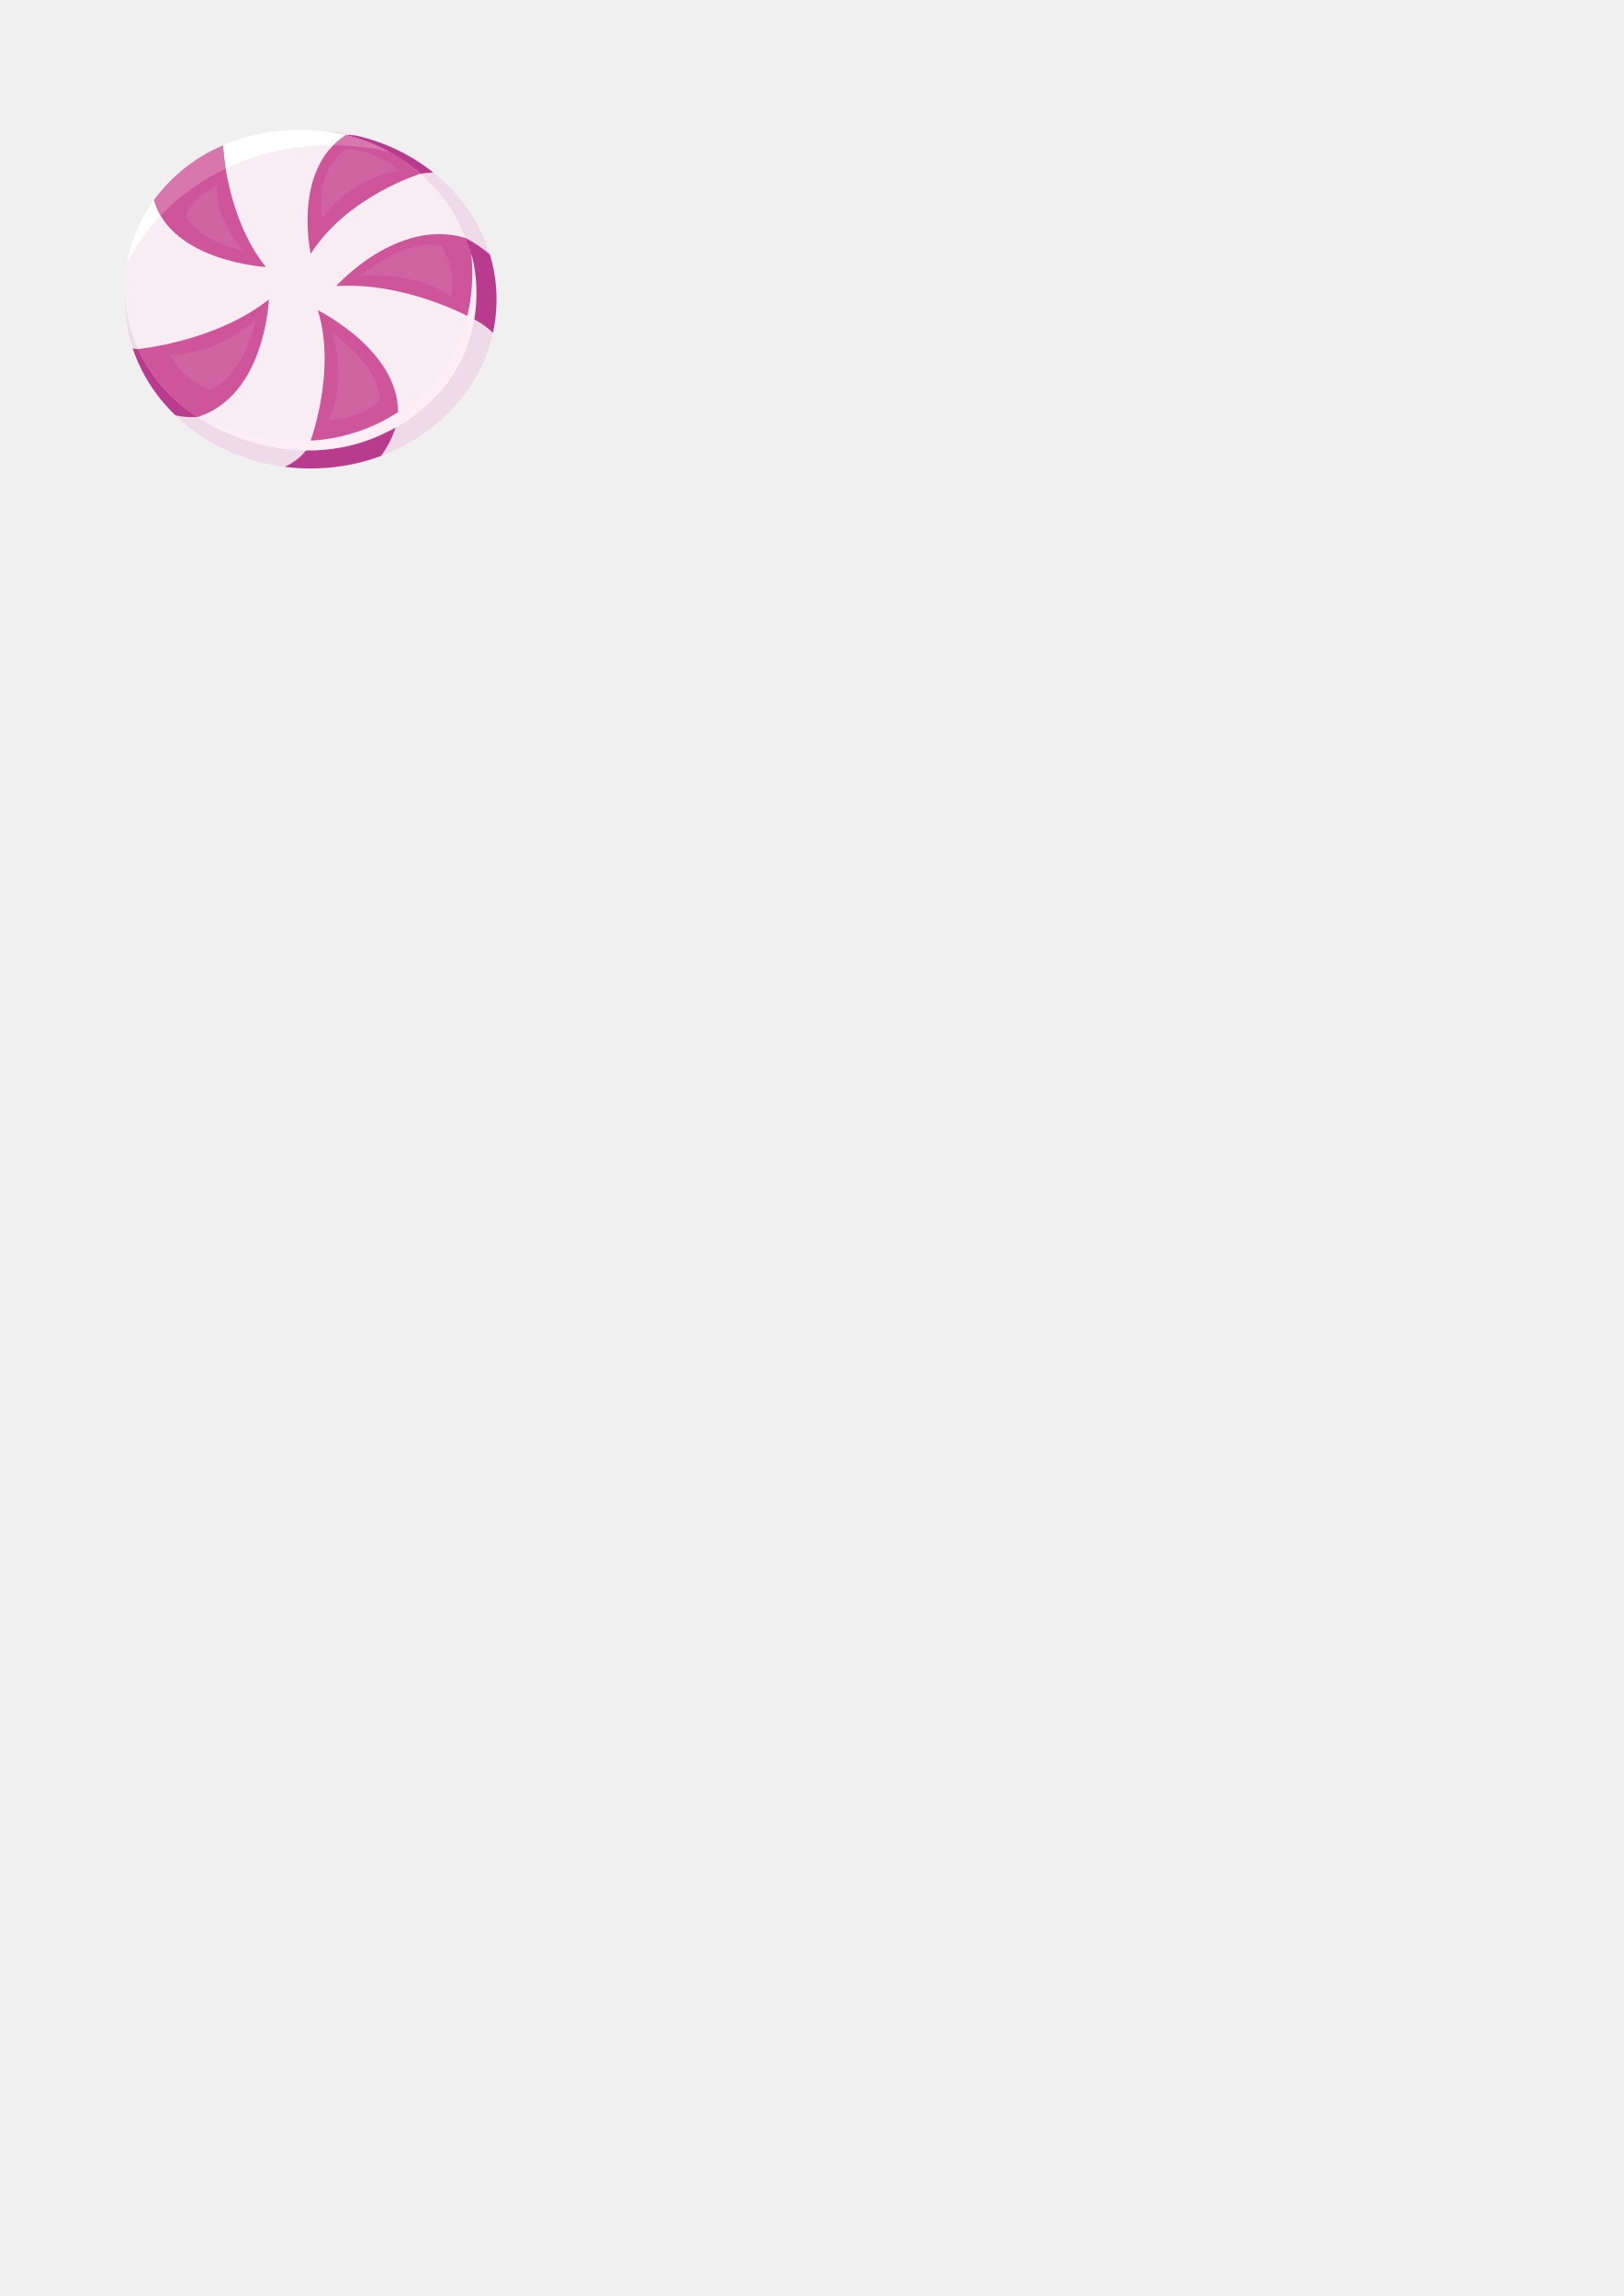
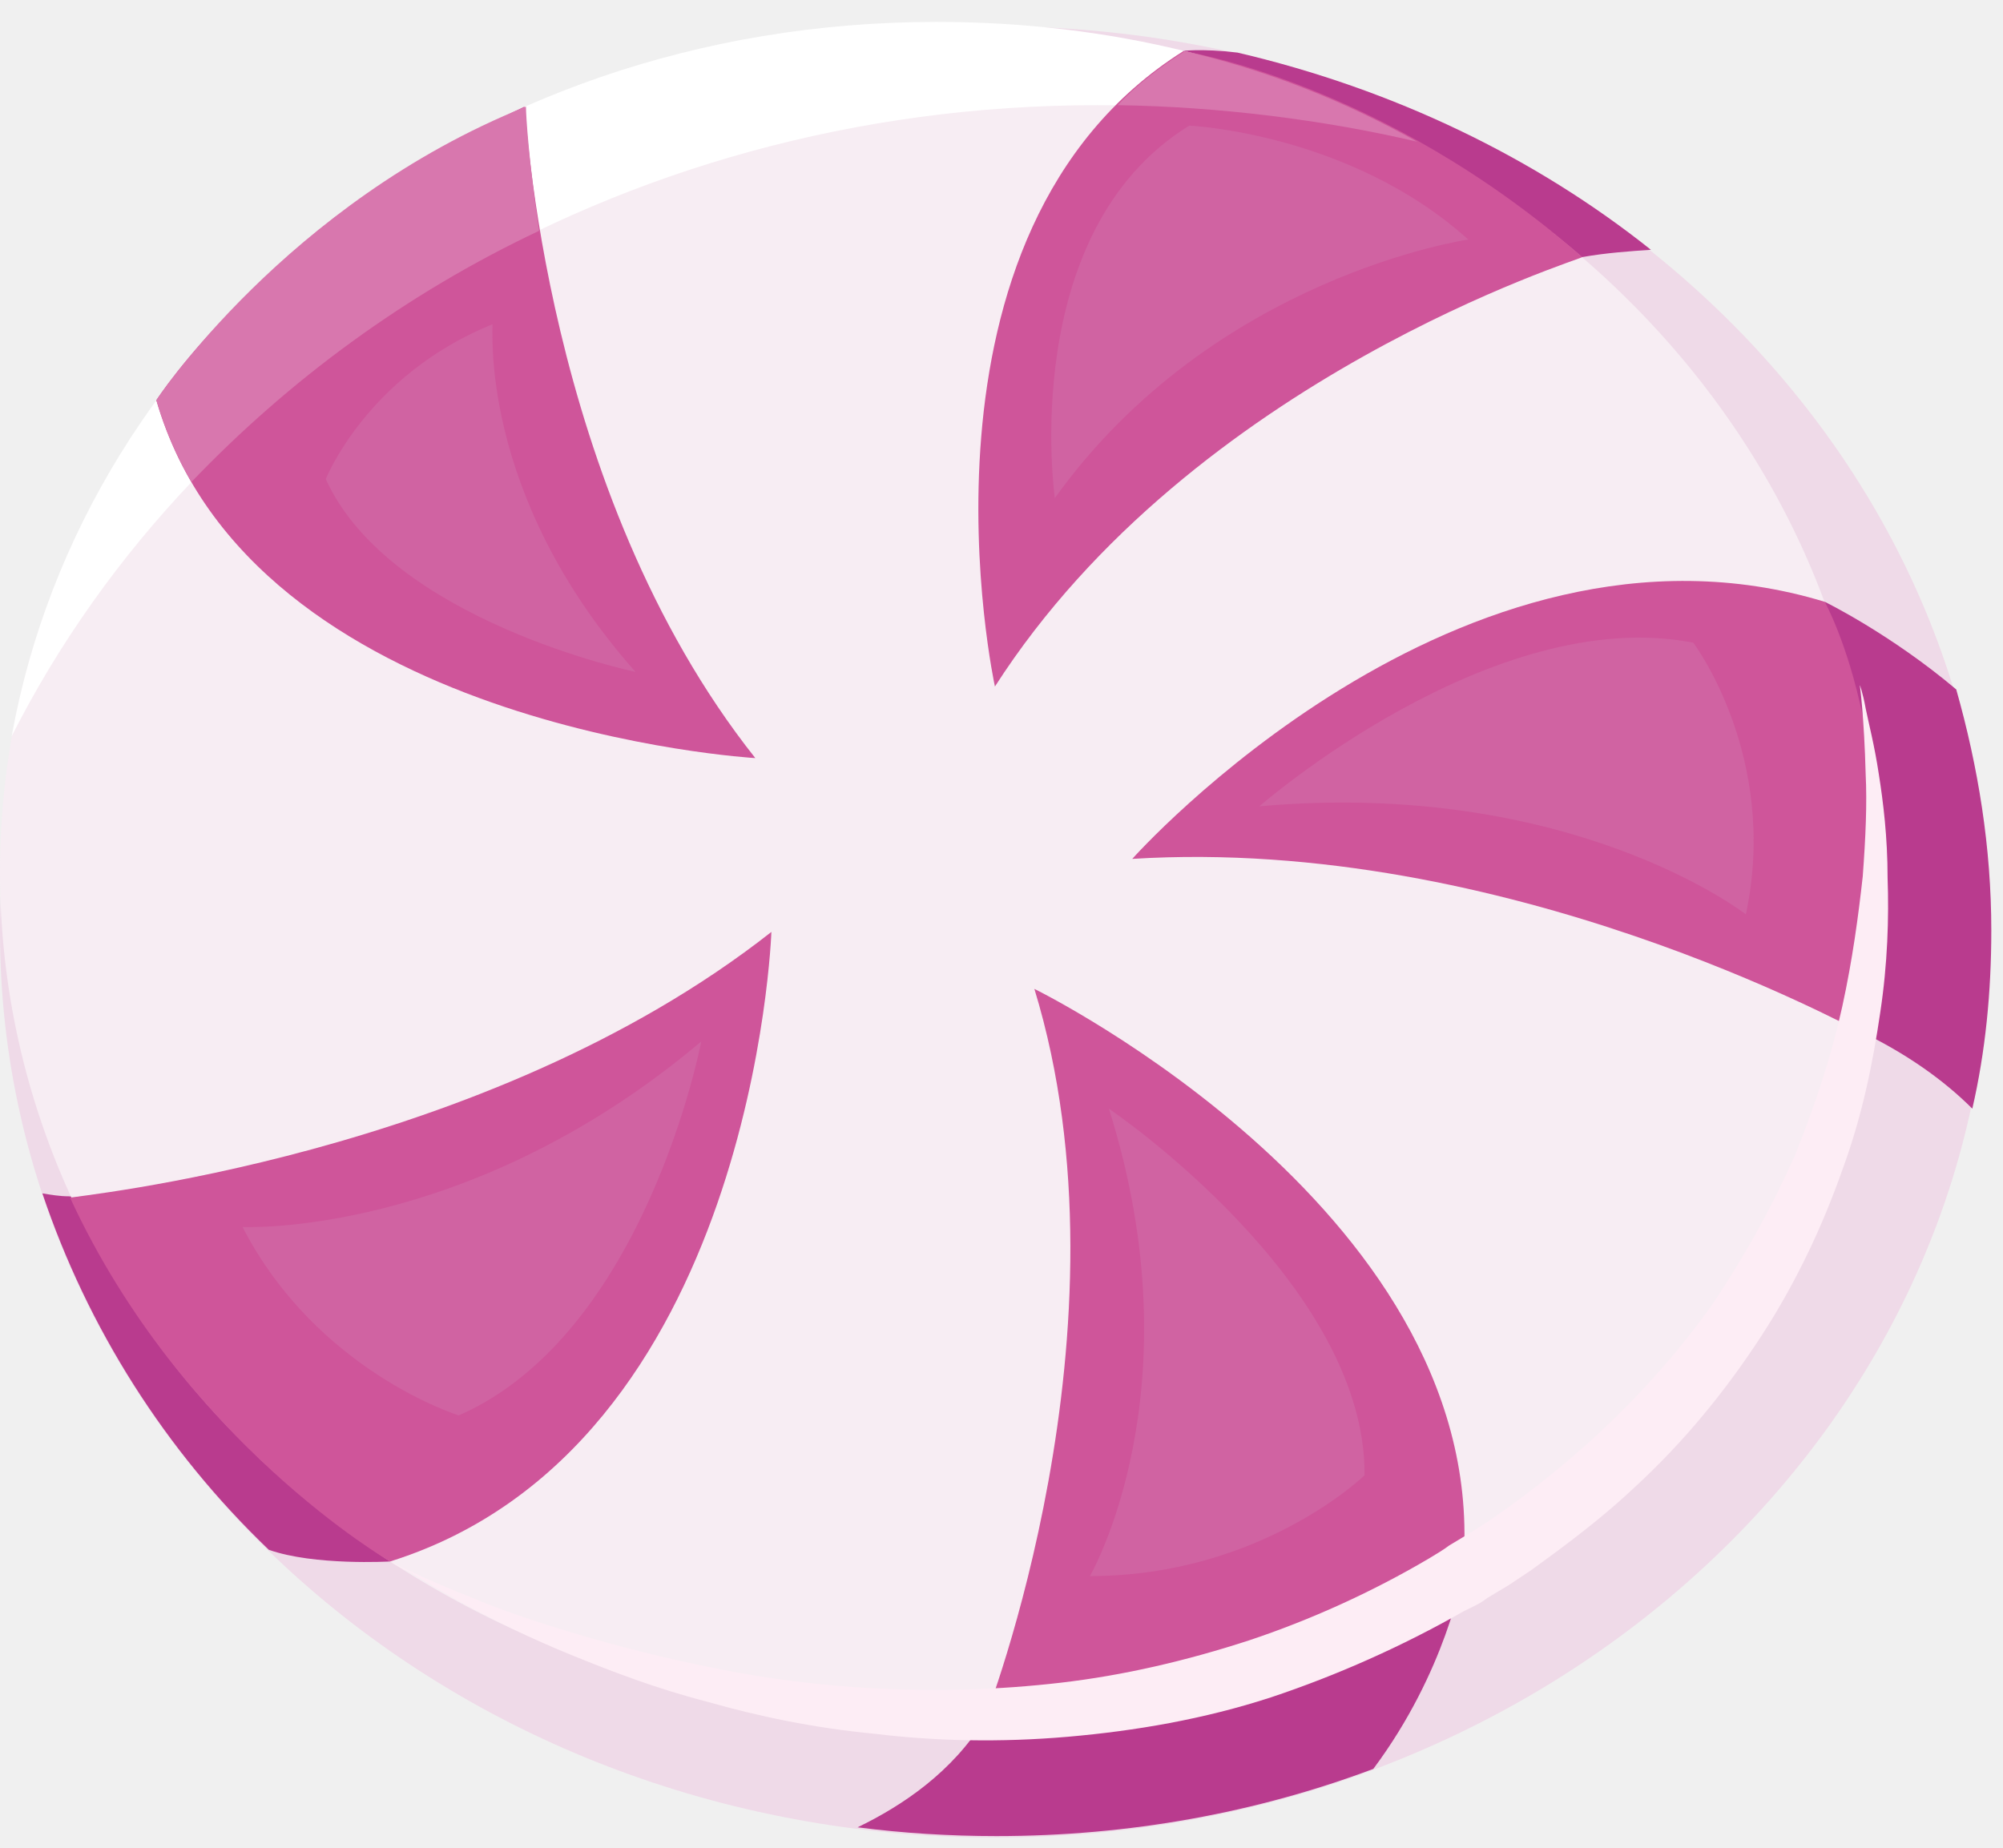
- <svg xmlns="http://www.w3.org/2000/svg" version="1.1" id="Layer_1" x="0px" y="0px" viewBox="0 0 595.28 841.89" style="enable-background:new 0 0 595.28 841.89;" xml:space="preserve">
+ <svg xmlns="http://www.w3.org/2000/svg" version="1.1" id="Layer_1" x="0px" y="0px" viewBox="0 0 137.1 126.5" style="enable-background:new 0 0 137.1 126.5;" xml:space="preserve">
  <style type="text/css">
	.st0{fill:#EFDAE8;}
	.st1{fill:#B93B8E;}
	.st2{fill:#F7EDF3;}
	.st3{fill:#FFFFFF;}
	.st4{fill:#CF559A;}
	.st5{fill:#D063A2;}
	.st6{fill:#D877AE;}
	.st7{fill:#FDEDF5;}
</style>
  <g>
-     <ellipse class="st0" cx="113.9" cy="109.81" rx="68.14" ry="61.97" />
-     <path class="st1" d="M170.64,87.27c0,0-7.34,24.97,2.17,29.35c3.37,1.55,5.95,3.52,7.9,5.41c0.87-3.95,1.33-8.04,1.33-12.22   c0-5.71-0.85-11.23-2.44-16.48C175.17,89.48,170.64,87.27,170.64,87.27z" />
-     <path class="st1" d="M113.12,163.77c-2.15,3.6-5.61,5.94-8.73,7.41c3.11,0.39,6.28,0.6,9.51,0.6c9.13,0,17.84-1.64,25.79-4.6   c4.96-6.71,6.1-13.34,6.1-13.34S117.83,155.9,113.12,163.77z" />
-     <path class="st1" d="M64.16,152.16c3.12,1.05,8.26,0.75,8.26,0.75s-9.16-24.2-21.92-24.92c-0.62-0.03-1.23-0.11-1.83-0.2   C51.74,137,57.11,145.31,64.16,152.16z" />
-     <path class="st1" d="M130.49,49.7c-2.52-0.34-3.89-0.1-3.89-0.1s17.51,15.62,27.51,14.11c1.74-0.26,3.3-0.4,4.72-0.46   C150.83,56.85,141.16,52.13,130.49,49.7z" />
-     <ellipse class="st2" cx="109.85" cy="105.72" rx="64.09" ry="58.12" />
-     <path class="st3" d="M120.88,53.25c7.33,0,15,0.88,21.76,2.52c-9.75-5.48-21-8.17-32.79-8.17c-32.56,0-58.31,21.29-63.31,48.87   C59.47,70.96,87.89,53.25,120.88,53.25z" />
-     <path class="st4" d="M113.9,93.08c0,0-6.84-31.07,12.9-43.51c0,0,13.65,2.08,27.34,14.14C154.14,63.71,127.46,71.85,113.9,93.08z" />
-     <path class="st5" d="M117.95,80.18c0,0-2.61-18.23,9.17-25.54c0,0,11,0.45,19.11,7.85C146.23,62.49,128.86,64.97,117.95,80.18z" />
-     <path class="st6" d="M126.87,49.52c-1.74,1.1-3.27,2.34-4.62,3.69c6.93,0.1,14.1,0.96,20.46,2.5   C137.78,52.93,132.46,50.87,126.87,49.52z" />
-     <path class="st4" d="M123.27,104.88c0,0,22.38-25.16,47.36-17.62c0,0,6.21,11.11,2.17,29.35   C172.81,116.62,148.99,103.29,123.27,104.88z" />
-     <path class="st4" d="M116.54,113.78c0,0,31.81,15.64,29.25,40.07c0,0-13.65,9.23-32.66,9.92   C113.12,163.77,123.68,136.93,116.54,113.78z" />
-     <path class="st4" d="M98.56,109.81c0,0-1.25,35.28-26.13,43.1c0,0-14.18-8.2-21.91-24.92C50.51,127.99,78.89,125.38,98.56,109.81z" />
-     <path class="st4" d="M97.48,97.91c0,0-34.47-1.97-40.98-24.46c0,0,7.5-11.77,25.25-20.09C81.75,53.36,82.82,79.6,97.48,97.91z" />
-     <path class="st6" d="M81.75,53.36c-16.43,6.57-25.26,20.06-25.26,20.06c0.59,2.02,1.41,3.89,2.4,5.6   c6.66-7.01,14.74-12.87,23.84-17.22C81.98,57.18,81.79,54,81.75,53.36z" />
-     <path class="st5" d="M131.97,101.24c0,0,15.87-13.87,29.7-11.16c0,0,5.89,7.83,3.62,18.6C165.29,108.68,153.37,99.38,131.97,101.24   z" />
-     <path class="st5" d="M121.67,121.95c0,0,17.64,11.86,17.49,25.07c0,0-7.07,6.92-18.81,6.94   C120.35,153.96,127.78,141.22,121.67,121.95z" />
-     <path class="st5" d="M93.73,117.34c0,0-3.8,20-16.61,25.59c0,0-9.73-2.96-14.83-12.85C62.3,130.08,77.8,130.83,93.73,117.34z" />
-     <path class="st5" d="M89.31,92.06c0,0-16.85-3.51-21.16-13.21c0,0,2.85-7.13,11.42-10.57C79.58,68.29,78.4,79.77,89.31,92.06z" />
-     <path class="st7" d="M72.42,152.91c0,0,2.09,1.08,5.92,2.58c1.91,0.75,4.26,1.57,6.99,2.41c2.73,0.83,5.85,1.62,9.28,2.3   c3.44,0.66,7.2,1.16,11.17,1.39c3.98,0.22,8.18,0.1,12.46-0.39c4.28-0.49,8.62-1.5,12.87-2.9c4.25-1.41,8.39-3.31,12.27-5.6   c0.47-0.29,0.99-0.57,1.43-0.86l1.47-0.93l1.38-0.92l1.37-0.97c1.8-1.32,3.53-2.69,5.16-4.16c3.24-2.93,6.12-6.11,8.46-9.49   c2.34-3.37,4.24-6.87,5.69-10.33c1.43-3.46,2.48-6.87,3.2-10.07c0.7-3.21,1.13-6.2,1.36-8.87c0.22-2.67,0.28-5.02,0.25-6.96   c-0.06-3.87-0.4-6.09-0.4-6.09s0.18,0.53,0.44,1.55c0.25,1.02,0.6,2.53,0.88,4.47c0.29,1.94,0.55,4.32,0.6,7.07   c0.07,2.74-0.03,5.86-0.51,9.23c-0.46,3.37-1.24,7.02-2.57,10.75c-1.3,3.73-3.08,7.58-5.49,11.27c-2.4,3.68-5.32,7.27-8.77,10.46   c-1.72,1.6-3.55,3.13-5.48,4.54l-1.46,1.05l-1.52,1.02l-1.48,0.94c-0.54,0.35-1.04,0.63-1.57,0.94c-4.19,2.41-8.66,4.41-13.25,5.88   c-4.59,1.48-9.31,2.32-13.89,2.73c-4.59,0.42-9.05,0.27-13.2-0.18c-4.16-0.44-8.03-1.25-11.51-2.2c-3.49-0.93-6.59-2.06-9.27-3.16   c-2.69-1.09-4.94-2.22-6.77-3.18c-1.83-0.96-3.2-1.82-4.12-2.41C72.89,153.26,72.42,152.91,72.42,152.91z" />
+     <ellipse class="st0" cx="68.1" cy="63.8" rx="68.1" ry="62" />
+     <path class="st1" d="M124.9,41.2c0,0-7.3,25,2.2,29.3c3.4,1.6,6,3.5,7.9,5.4c0.9-3.9,1.3-8,1.3-12.2c0-5.7-0.9-11.2-2.4-16.5   C129.4,43.4,124.9,41.2,124.9,41.2z" />
+     <path class="st1" d="M67.4,117.7c-2.2,3.6-5.6,5.9-8.7,7.4c3.1,0.4,6.3,0.6,9.5,0.6c9.1,0,17.8-1.6,25.8-4.6   c5-6.7,6.1-13.3,6.1-13.3S72.1,109.8,67.4,117.7z" />
+     <path class="st1" d="M18.4,106.1c3.1,1.1,8.3,0.8,8.3,0.8S17.5,82.7,4.7,81.9c-0.6,0-1.2-0.1-1.8-0.2C6,90.9,11.3,99.3,18.4,106.1z   " />
+     <path class="st1" d="M84.7,3.6c-2.5-0.3-3.9-0.1-3.9-0.1s17.5,15.6,27.5,14.1c1.7-0.3,3.3-0.4,4.7-0.5   C105.1,10.8,95.4,6.1,84.7,3.6z" />
+     <ellipse class="st2" cx="64.1" cy="59.7" rx="64.1" ry="58.1" />
+     <path class="st3" d="M75.1,7.2c7.3,0,15,0.9,21.8,2.5c-9.8-5.5-21-8.2-32.8-8.2C31.5,1.5,5.8,22.8,0.8,50.4   C13.7,24.9,42.1,7.2,75.1,7.2z" />
+     <path class="st4" d="M68.1,47c0,0-6.8-31.1,12.9-43.5c0,0,13.6,2.1,27.3,14.1C108.4,17.7,81.7,25.8,68.1,47z" />
+     <path class="st5" d="M72.2,34.1c0,0-2.6-18.2,9.2-25.5c0,0,11,0.5,19.1,7.8C100.5,16.4,83.1,18.9,72.2,34.1z" />
+     <path class="st6" d="M81.1,3.5c-1.7,1.1-3.3,2.3-4.6,3.7c6.9,0.1,14.1,1,20.5,2.5C92,6.9,86.7,4.8,81.1,3.5z" />
+     <path class="st4" d="M77.5,58.8c0,0,22.4-25.2,47.4-17.6c0,0,6.2,11.1,2.2,29.3C127,70.6,103.2,57.2,77.5,58.8z" />
+     <path class="st4" d="M70.8,67.7c0,0,31.8,15.6,29.3,40.1c0,0-13.6,9.2-32.7,9.9C67.4,117.7,77.9,90.9,70.8,67.7z" />
+     <path class="st4" d="M52.8,63.8c0,0-1.2,35.3-26.1,43.1c0,0-14.2-8.2-21.9-24.9C4.7,81.9,33.1,79.3,52.8,63.8z" />
+     <path class="st4" d="M51.7,51.9c0,0-34.5-2-41-24.5c0,0,7.5-11.8,25.2-20.1C36,7.3,37.1,33.5,51.7,51.9z" />
+     <path class="st6" d="M36,7.3c-16.4,6.6-25.3,20.1-25.3,20.1c0.6,2,1.4,3.9,2.4,5.6c6.7-7,14.7-12.9,23.8-17.2   C36.2,11.1,36,7.9,36,7.3z" />
+     <path class="st5" d="M86.2,55.2c0,0,15.9-13.9,29.7-11.2c0,0,5.9,7.8,3.6,18.6C119.5,62.6,107.6,53.3,86.2,55.2z" />
+     <path class="st5" d="M75.9,75.9c0,0,17.6,11.9,17.5,25.1c0,0-7.1,6.9-18.8,6.9C74.6,107.9,82,95.2,75.9,75.9z" />
+     <path class="st5" d="M48,71.3c0,0-3.8,20-16.6,25.6c0,0-9.7-3-14.8-12.9C16.5,84,32,84.8,48,71.3z" />
+     <path class="st5" d="M43.5,46c0,0-16.8-3.5-21.2-13.2c0,0,2.8-7.1,11.4-10.6C33.8,22.2,32.6,33.7,43.5,46z" />
+     <path class="st7" d="M26.7,106.9c0,0,2.1,1.1,5.9,2.6c1.9,0.8,4.3,1.6,7,2.4c2.7,0.8,5.8,1.6,9.3,2.3c3.4,0.7,7.2,1.2,11.2,1.4   c4,0.2,8.2,0.1,12.5-0.4s8.6-1.5,12.9-2.9c4.2-1.4,8.4-3.3,12.3-5.6c0.5-0.3,1-0.6,1.4-0.9l1.5-0.9l1.4-0.9l1.4-1   c1.8-1.3,3.5-2.7,5.2-4.2c3.2-2.9,6.1-6.1,8.5-9.5c2.3-3.4,4.2-6.9,5.7-10.3c1.4-3.5,2.5-6.9,3.2-10.1c0.7-3.2,1.1-6.2,1.4-8.9   c0.2-2.7,0.3-5,0.2-7c-0.1-3.9-0.4-6.1-0.4-6.1s0.2,0.5,0.4,1.6c0.2,1,0.6,2.5,0.9,4.5c0.3,1.9,0.6,4.3,0.6,7.1   c0.1,2.7,0,5.9-0.5,9.2c-0.5,3.4-1.2,7-2.6,10.8c-1.3,3.7-3.1,7.6-5.5,11.3c-2.4,3.7-5.3,7.3-8.8,10.5c-1.7,1.6-3.6,3.1-5.5,4.5   l-1.5,1.1l-1.5,1l-1.5,0.9c-0.5,0.4-1,0.6-1.6,0.9c-4.2,2.4-8.7,4.4-13.2,5.9c-4.6,1.5-9.3,2.3-13.9,2.7c-4.6,0.4-9.1,0.3-13.2-0.2   c-4.2-0.4-8-1.2-11.5-2.2c-3.5-0.9-6.6-2.1-9.3-3.2c-2.7-1.1-4.9-2.2-6.8-3.2c-1.8-1-3.2-1.8-4.1-2.4   C27.1,107.2,26.7,106.9,26.7,106.9z" />
  </g>
</svg>
